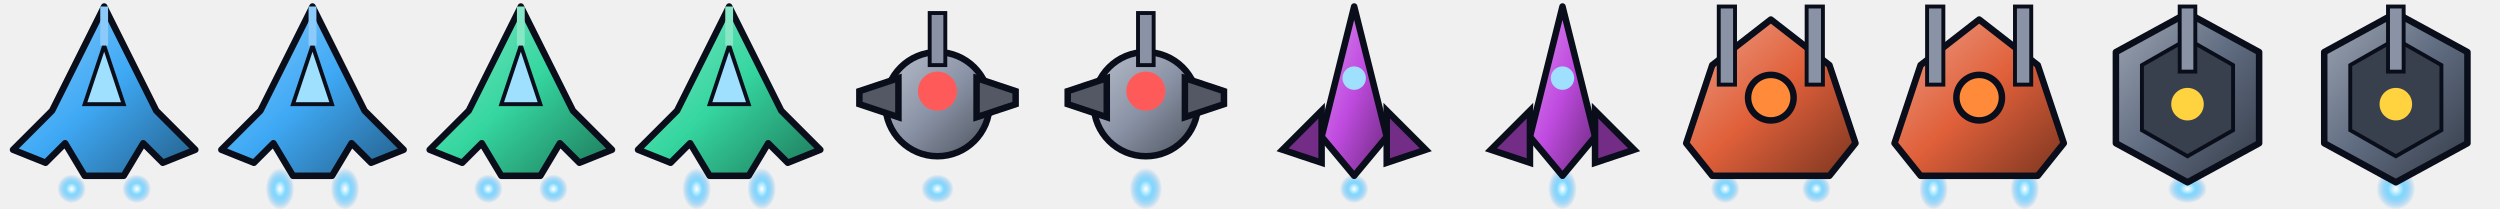
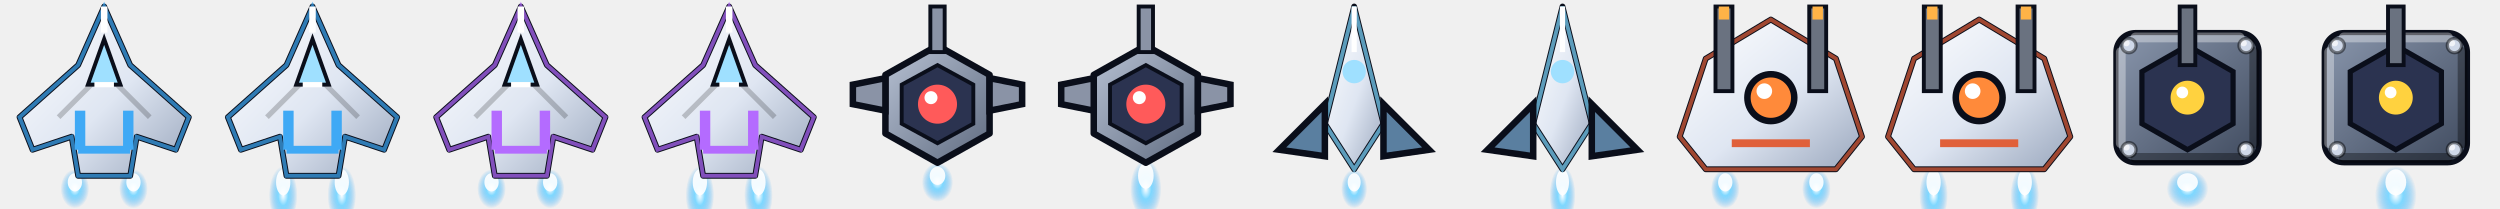
<svg xmlns="http://www.w3.org/2000/svg" width="384" height="32" viewBox="0 0 384 32">
  <defs>
-     <linearGradient id="hull-3fa9f5" x1="0" y1="0" x2="1" y2="1">
-       <stop offset="0" stop-color="#8ccbf9" />
-       <stop offset="0.5" stop-color="#3fa9f5" />
-       <stop offset="1" stop-color="#235d87" />
+     <linearGradient id="hull" x1="0" y1="0" x2="1" y2="1">
+       <stop offset="0" stop-color="#ffffff" />
+       <stop offset="0.55" stop-color="#dfe6f2" />
+       <stop offset="1" stop-color="#9aa7bd" />
    </linearGradient>
-     <linearGradient id="hull-35d6a0" x1="0" y1="0" x2="1" y2="1">
-       <stop offset="0" stop-color="#86e6c6" />
-       <stop offset="0.5" stop-color="#35d6a0" />
-       <stop offset="1" stop-color="#1d7658" />
+     <linearGradient id="hullg" x1="0" y1="0" x2="1" y2="1">
+       <stop offset="0" stop-color="#b8c2d4" />
+       <stop offset="1" stop-color="#5f6b80" />
    </linearGradient>
-     <linearGradient id="hull-8a93a6" x1="0" y1="0" x2="1" y2="1">
-       <stop offset="0" stop-color="#b9beca" />
-       <stop offset="0.5" stop-color="#8a93a6" />
-       <stop offset="1" stop-color="#4c515b" />
-     </linearGradient>
-     <linearGradient id="hull-c04be0" x1="0" y1="0" x2="1" y2="1">
-       <stop offset="0" stop-color="#d993ec" />
-       <stop offset="0.5" stop-color="#c04be0" />
-       <stop offset="1" stop-color="#6a297b" />
-     </linearGradient>
-     <linearGradient id="hull-e0603a" x1="0" y1="0" x2="1" y2="1">
-       <stop offset="0" stop-color="#eca089" />
-       <stop offset="0.5" stop-color="#e0603a" />
-       <stop offset="1" stop-color="#7b3520" />
-     </linearGradient>
-     <linearGradient id="hull-5f6b80" x1="0" y1="0" x2="1" y2="1">
-       <stop offset="0" stop-color="#9fa6b3" />
-       <stop offset="0.5" stop-color="#5f6b80" />
-       <stop offset="1" stop-color="#343b46" />
+     <linearGradient id="plateg" x1="0" y1="0" x2="1" y2="1">
+       <stop offset="0" stop-color="#8a97ad" />
+       <stop offset="1" stop-color="#3f4a5e" />
    </linearGradient>
    <radialGradient id="engine" cx="0.5" cy="0.5" r="0.5">
      <stop offset="0" stop-color="#ffffff" />
-       <stop offset="0.4" stop-color="#7fd8ff" />
+       <stop offset="0.35" stop-color="#7fd8ff" />
      <stop offset="1" stop-color="rgba(63,169,245,0)" />
    </radialGradient>
  </defs>
  <g transform="translate(0 0)">
-     <ellipse cx="11" cy="29" rx="2.2" ry="2.2" fill="url(#engine)" />
-     <ellipse cx="21" cy="29" rx="2.2" ry="2.2" fill="url(#engine)" />
-     <path d="M16 1 l8 16 l6 6 l-5 2 l-3 -3 l-3 5 h-6 l-3 -5 l-3 3 l-5 -2 l6 -6z" fill="url(#hull-3fa9f5)" stroke="#0a0e1a" stroke-linejoin="round" />
-     <path d="M16 7 l3 9 h-6z" fill="#9fe0ff" stroke="#0a0e1a" stroke-width=".6" />
-     <line x1="16" y1="1" x2="16" y2="7" stroke="#8ccbf9" stroke-width="1.2" />
+     <ellipse cx="11.5" cy="29" rx="2.2" ry="3" fill="url(#engine)" />
+     <ellipse cx="11.5" cy="28" rx="1.1" ry="1.4" fill="#ffffff" opacity=".9" />
+     <ellipse cx="20.5" cy="29" rx="2.2" ry="3" fill="url(#engine)" />
+     <ellipse cx="20.5" cy="28" rx="1.1" ry="1.4" fill="#ffffff" opacity=".9" />
+     <path d="M16 1 l4 9 l9 8 l-2 5 l-6 -2 l-1 6 h-8 l-1 -6 l-6 2 l-2 -5 l9 -8z" fill="url(#hull)" stroke="#0a0e1a" stroke-width=".9" stroke-linejoin="round" />
+     <path d="M16 1 l4 9 l9 8 l-2 5 l-6 -2 l-1 6 h-8 l-1 -6 l-6 2 l-2 -5 l9 -8z" fill="none" stroke="#3fa9f5" stroke-width=".6" opacity=".7" />
+     <path d="M12 23 h8" fill="none" stroke="#3fa9f5" stroke-width="1.2" />
+     <path d="M9 18 l7 -7 l7 7" fill="none" stroke="rgba(0,0,0,.2)" stroke-width=".8" />
+     <path d="M16 6 l2.5 7 h-5z" fill="#9fe0ff" stroke="#0a0e1a" stroke-width=".6" />
+     <path d="M14.5 13 h3" fill="none" stroke="#fff" stroke-width=".8" />
+     <rect x="11.5" y="17" width="1.6" height="6" fill="#3fa9f5" />
+     <rect x="18.9" y="17" width="1.6" height="6" fill="#3fa9f5" />
+     <line x1="16" y1="1" x2="16" y2="5" stroke="#fff" stroke-width="1" />
  </g>
  <g transform="translate(32 0)">
-     <ellipse cx="11" cy="29" rx="2.2" ry="3.2" fill="url(#engine)" />
-     <ellipse cx="21" cy="29" rx="2.2" ry="3.2" fill="url(#engine)" />
-     <path d="M16 1 l8 16 l6 6 l-5 2 l-3 -3 l-3 5 h-6 l-3 -5 l-3 3 l-5 -2 l6 -6z" fill="url(#hull-3fa9f5)" stroke="#0a0e1a" stroke-linejoin="round" />
-     <path d="M16 7 l3 9 h-6z" fill="#9fe0ff" stroke="#0a0e1a" stroke-width=".6" />
-     <line x1="16" y1="1" x2="16" y2="7" stroke="#8ccbf9" stroke-width="1.2" />
+     <ellipse cx="11.5" cy="30" rx="2.2" ry="4.5" fill="url(#engine)" />
+     <ellipse cx="11.5" cy="28" rx="1.1" ry="2" fill="#ffffff" opacity=".9" />
+     <ellipse cx="20.5" cy="30" rx="2.2" ry="4.5" fill="url(#engine)" />
+     <ellipse cx="20.5" cy="28" rx="1.1" ry="2" fill="#ffffff" opacity=".9" />
+     <path d="M16 1 l4 9 l9 8 l-2 5 l-6 -2 l-1 6 h-8 l-1 -6 l-6 2 l-2 -5 l9 -8z" fill="url(#hull)" stroke="#0a0e1a" stroke-width=".9" stroke-linejoin="round" />
+     <path d="M16 1 l4 9 l9 8 l-2 5 l-6 -2 l-1 6 h-8 l-1 -6 l-6 2 l-2 -5 l9 -8z" fill="none" stroke="#3fa9f5" stroke-width=".6" opacity=".7" />
+     <path d="M12 23 h8" fill="none" stroke="#3fa9f5" stroke-width="1.2" />
+     <path d="M9 18 l7 -7 l7 7" fill="none" stroke="rgba(0,0,0,.2)" stroke-width=".8" />
+     <path d="M16 6 l2.5 7 h-5z" fill="#9fe0ff" stroke="#0a0e1a" stroke-width=".6" />
+     <path d="M14.5 13 h3" fill="none" stroke="#fff" stroke-width=".8" />
+     <rect x="11.5" y="17" width="1.6" height="6" fill="#3fa9f5" />
+     <rect x="18.9" y="17" width="1.6" height="6" fill="#3fa9f5" />
+     <line x1="16" y1="1" x2="16" y2="5" stroke="#fff" stroke-width="1" />
  </g>
  <g transform="translate(64 0)">
-     <ellipse cx="11" cy="29" rx="2.2" ry="2.2" fill="url(#engine)" />
-     <ellipse cx="21" cy="29" rx="2.2" ry="2.2" fill="url(#engine)" />
-     <path d="M16 1 l8 16 l6 6 l-5 2 l-3 -3 l-3 5 h-6 l-3 -5 l-3 3 l-5 -2 l6 -6z" fill="url(#hull-35d6a0)" stroke="#0a0e1a" stroke-linejoin="round" />
-     <path d="M16 7 l3 9 h-6z" fill="#9fe0ff" stroke="#0a0e1a" stroke-width=".6" />
-     <line x1="16" y1="1" x2="16" y2="7" stroke="#86e6c6" stroke-width="1.2" />
+     <ellipse cx="11.5" cy="29" rx="2.2" ry="3" fill="url(#engine)" />
+     <ellipse cx="11.5" cy="28" rx="1.1" ry="1.4" fill="#ffffff" opacity=".9" />
+     <ellipse cx="20.5" cy="29" rx="2.2" ry="3" fill="url(#engine)" />
+     <ellipse cx="20.5" cy="28" rx="1.1" ry="1.4" fill="#ffffff" opacity=".9" />
+     <path d="M16 1 l4 9 l9 8 l-2 5 l-6 -2 l-1 6 h-8 l-1 -6 l-6 2 l-2 -5 l9 -8z" fill="url(#hull)" stroke="#0a0e1a" stroke-width=".9" stroke-linejoin="round" />
+     <path d="M16 1 l4 9 l9 8 l-2 5 l-6 -2 l-1 6 h-8 l-1 -6 l-6 2 l-2 -5 l9 -8z" fill="none" stroke="#b46bff" stroke-width=".6" opacity=".7" />
+     <path d="M12 23 h8" fill="none" stroke="#b46bff" stroke-width="1.2" />
+     <path d="M9 18 l7 -7 l7 7" fill="none" stroke="rgba(0,0,0,.2)" stroke-width=".8" />
+     <path d="M16 6 l2.5 7 h-5z" fill="#9fe0ff" stroke="#0a0e1a" stroke-width=".6" />
+     <path d="M14.5 13 h3" fill="none" stroke="#fff" stroke-width=".8" />
+     <rect x="11.5" y="17" width="1.6" height="6" fill="#b46bff" />
+     <rect x="18.9" y="17" width="1.6" height="6" fill="#b46bff" />
+     <line x1="16" y1="1" x2="16" y2="5" stroke="#fff" stroke-width="1" />
  </g>
  <g transform="translate(96 0)">
-     <ellipse cx="11" cy="29" rx="2.2" ry="3.2" fill="url(#engine)" />
-     <ellipse cx="21" cy="29" rx="2.2" ry="3.2" fill="url(#engine)" />
-     <path d="M16 1 l8 16 l6 6 l-5 2 l-3 -3 l-3 5 h-6 l-3 -5 l-3 3 l-5 -2 l6 -6z" fill="url(#hull-35d6a0)" stroke="#0a0e1a" stroke-linejoin="round" />
-     <path d="M16 7 l3 9 h-6z" fill="#9fe0ff" stroke="#0a0e1a" stroke-width=".6" />
-     <line x1="16" y1="1" x2="16" y2="7" stroke="#86e6c6" stroke-width="1.2" />
+     <ellipse cx="11.5" cy="30" rx="2.2" ry="4.5" fill="url(#engine)" />
+     <ellipse cx="11.5" cy="28" rx="1.1" ry="2" fill="#ffffff" opacity=".9" />
+     <ellipse cx="20.5" cy="30" rx="2.2" ry="4.5" fill="url(#engine)" />
+     <ellipse cx="20.5" cy="28" rx="1.1" ry="2" fill="#ffffff" opacity=".9" />
+     <path d="M16 1 l4 9 l9 8 l-2 5 l-6 -2 l-1 6 h-8 l-1 -6 l-6 2 l-2 -5 l9 -8z" fill="url(#hull)" stroke="#0a0e1a" stroke-width=".9" stroke-linejoin="round" />
+     <path d="M16 1 l4 9 l9 8 l-2 5 l-6 -2 l-1 6 h-8 l-1 -6 l-6 2 l-2 -5 l9 -8z" fill="none" stroke="#b46bff" stroke-width=".6" opacity=".7" />
+     <path d="M12 23 h8" fill="none" stroke="#b46bff" stroke-width="1.2" />
+     <path d="M9 18 l7 -7 l7 7" fill="none" stroke="rgba(0,0,0,.2)" stroke-width=".8" />
+     <path d="M16 6 l2.5 7 h-5z" fill="#9fe0ff" stroke="#0a0e1a" stroke-width=".6" />
+     <path d="M14.5 13 h3" fill="none" stroke="#fff" stroke-width=".8" />
+     <rect x="11.5" y="17" width="1.6" height="6" fill="#b46bff" />
+     <rect x="18.9" y="17" width="1.6" height="6" fill="#b46bff" />
+     <line x1="16" y1="1" x2="16" y2="5" stroke="#fff" stroke-width="1" />
  </g>
  <g transform="translate(128 0)">
-     <ellipse cx="16" cy="29" rx="2.5" ry="2.2" fill="url(#engine)" />
-     <circle cx="16" cy="16" r="8" fill="url(#hull-8a93a6)" stroke="#0a0e1a" />
-     <path d="M4 14 l6 -2 v6 l-6 -2z M28 14 l-6 -2 v6 l6 -2z" fill="#535864" stroke="#0a0e1a" />
-     <circle cx="16" cy="14" r="3" fill="#ff5a5a" />
-     <rect x="14.8" y="2" width="2.4" height="8" fill="#8a93a6" stroke="#0a0e1a" stroke-width=".6" />
+     <ellipse cx="16" cy="28" rx="2.4" ry="3" fill="url(#engine)" />
+     <ellipse cx="16" cy="27" rx="1.2" ry="1.4" fill="#ffffff" opacity=".9" />
+     <polygon points="16,7 24,11.5 24,20.5 16,25 8,20.5 8,11.5" fill="url(#hullg)" stroke="#0a0e1a" stroke-linejoin="round" />
+     <polygon points="16,10 21.5,13 21.5,19 16,22 10.5,19 10.5,13" fill="#2b3350" stroke="#0a0e1a" stroke-width=".6" />
+     <circle cx="16" cy="16" r="3" fill="#ff5a5a" />
+     <circle cx="15" cy="15" r="1" fill="#fff" />
+     <path d="M3 13 l5 -1 v5 l-5 -1z M29 13 l-5 -1 v5 l5 -1z" fill="#8a93a6" stroke="#0a0e1a" />
+     <rect x="14.9" y="1" width="2.2" height="7" fill="#8a93a6" stroke="#0a0e1a" stroke-width=".6" />
  </g>
  <g transform="translate(160 0)">
-     <ellipse cx="16" cy="29" rx="2.5" ry="3.2" fill="url(#engine)" />
-     <circle cx="16" cy="16" r="8" fill="url(#hull-8a93a6)" stroke="#0a0e1a" />
-     <path d="M4 14 l6 -2 v6 l-6 -2z M28 14 l-6 -2 v6 l6 -2z" fill="#535864" stroke="#0a0e1a" />
-     <circle cx="16" cy="14" r="3" fill="#ff5a5a" />
-     <rect x="14.8" y="2" width="2.4" height="8" fill="#8a93a6" stroke="#0a0e1a" stroke-width=".6" />
+     <ellipse cx="16" cy="29" rx="2.4" ry="4.5" fill="url(#engine)" />
+     <ellipse cx="16" cy="27" rx="1.2" ry="2" fill="#ffffff" opacity=".9" />
+     <polygon points="16,7 24,11.5 24,20.5 16,25 8,20.5 8,11.5" fill="url(#hullg)" stroke="#0a0e1a" stroke-linejoin="round" />
+     <polygon points="16,10 21.5,13 21.5,19 16,22 10.5,19 10.5,13" fill="#2b3350" stroke="#0a0e1a" stroke-width=".6" />
+     <circle cx="16" cy="16" r="3" fill="#ff5a5a" />
+     <circle cx="15" cy="15" r="1" fill="#fff" />
+     <path d="M3 13 l5 -1 v5 l-5 -1z M29 13 l-5 -1 v5 l5 -1z" fill="#8a93a6" stroke="#0a0e1a" />
+     <rect x="14.9" y="1" width="2.2" height="7" fill="#8a93a6" stroke="#0a0e1a" stroke-width=".6" />
  </g>
  <g transform="translate(192 0)">
-     <ellipse cx="16" cy="29" rx="2.2" ry="2.2" fill="url(#engine)" />
-     <path d="M16 1 l5 20 l-5 6 l-5 -6z" fill="url(#hull-c04be0)" stroke="#0a0e1a" stroke-linejoin="round" />
-     <path d="M11 17 l-6 6 l6 2z M21 17 l6 6 l-6 2z" fill="#732d86" stroke="#0a0e1a" />
-     <circle cx="16" cy="12" r="1.8" fill="#9fe0ff" />
+     <ellipse cx="16" cy="29" rx="2" ry="3" fill="url(#engine)" />
+     <ellipse cx="16" cy="28" rx="1" ry="1.4" fill="#ffffff" opacity=".9" />
+     <path d="M16 1 l4.5 18 l-4.5 7 l-4.5 -7z" fill="url(#hull)" stroke="#0a0e1a" stroke-width=".9" stroke-linejoin="round" />
+     <path d="M16 1 l4.5 18 l-4.5 7 l-4.5 -7z" fill="none" stroke="#7fd8ff" stroke-width=".6" opacity=".7" />
+     <path d="M11.5 16 l-7 7 l7 1z M20.5 16 l7 7 l-7 1z" fill="#5a7fa0" stroke="#0a0e1a" />
+     <circle cx="16" cy="11" r="1.8" fill="#9fe0ff" />
+     <line x1="16" y1="1" x2="16" y2="8" stroke="#fff" stroke-width="0.8" />
  </g>
  <g transform="translate(224 0)">
-     <ellipse cx="16" cy="29" rx="2.2" ry="3.2" fill="url(#engine)" />
-     <path d="M16 1 l5 20 l-5 6 l-5 -6z" fill="url(#hull-c04be0)" stroke="#0a0e1a" stroke-linejoin="round" />
-     <path d="M11 17 l-6 6 l6 2z M21 17 l6 6 l-6 2z" fill="#732d86" stroke="#0a0e1a" />
-     <circle cx="16" cy="12" r="1.8" fill="#9fe0ff" />
+     <ellipse cx="16" cy="30" rx="2" ry="4.5" fill="url(#engine)" />
+     <ellipse cx="16" cy="28" rx="1" ry="2" fill="#ffffff" opacity=".9" />
+     <path d="M16 1 l4.5 18 l-4.5 7 l-4.5 -7z" fill="url(#hull)" stroke="#0a0e1a" stroke-width=".9" stroke-linejoin="round" />
+     <path d="M16 1 l4.5 18 l-4.5 7 l-4.5 -7z" fill="none" stroke="#7fd8ff" stroke-width=".6" opacity=".7" />
+     <path d="M11.5 16 l-7 7 l7 1z M20.5 16 l7 7 l-7 1z" fill="#5a7fa0" stroke="#0a0e1a" />
+     <circle cx="16" cy="11" r="1.8" fill="#9fe0ff" />
+     <line x1="16" y1="1" x2="16" y2="8" stroke="#fff" stroke-width="0.8" />
  </g>
  <g transform="translate(256 0)">
-     <ellipse cx="9" cy="29" rx="2.2" ry="2.2" fill="url(#engine)" />
-     <ellipse cx="23" cy="29" rx="2.2" ry="2.2" fill="url(#engine)" />
-     <path d="M16 3 l9 7 l4 12 l-4 5 h-18 l-4 -5 l4 -12z" fill="url(#hull-e0603a)" stroke="#0a0e1a" stroke-linejoin="round" />
-     <rect x="8" y="1" width="2.5" height="12" fill="#8a93a6" stroke="#0a0e1a" stroke-width=".6" />
-     <rect x="21.5" y="1" width="2.5" height="12" fill="#8a93a6" stroke="#0a0e1a" stroke-width=".6" />
-     <circle cx="16" cy="15" r="3.5" fill="#ff8a3a" stroke="#0a0e1a" />
+     <ellipse cx="9" cy="29" rx="2.2" ry="3" fill="url(#engine)" />
+     <ellipse cx="9" cy="28" rx="1.1" ry="1.4" fill="#ffffff" opacity=".9" />
+     <ellipse cx="23" cy="29" rx="2.2" ry="3" fill="url(#engine)" />
+     <ellipse cx="23" cy="28" rx="1.1" ry="1.4" fill="#ffffff" opacity=".9" />
+     <path d="M16 3 l10 6 l4 12 l-4 5 h-20 l-4 -5 l4 -12z" fill="url(#hull)" stroke="#0a0e1a" stroke-width=".9" stroke-linejoin="round" />
+     <path d="M16 3 l10 6 l4 12 l-4 5 h-20 l-4 -5 l4 -12z" fill="none" stroke="#e0603a" stroke-width=".6" opacity=".7" />
+     <rect x="7.5" y="1" width="2.6" height="13" fill="#6a7280" stroke="#0a0e1a" stroke-width=".6" />
+     <rect x="21.9" y="1" width="2.6" height="13" fill="#6a7280" stroke="#0a0e1a" stroke-width=".6" />
+     <rect x="8" y="1" width="1.6" height="2" fill="#ffb347" />
+     <rect x="22.4" y="1" width="1.6" height="2" fill="#ffb347" />
+     <circle cx="16" cy="15" r="3.6" fill="#ff8a3a" stroke="#0a0e1a" />
+     <circle cx="15" cy="14" r="1.2" fill="#fff" />
+     <path d="M10 22 h12" fill="none" stroke="#e0603a" stroke-width="1.2" />
  </g>
  <g transform="translate(288 0)">
-     <ellipse cx="9" cy="29" rx="2.2" ry="3.2" fill="url(#engine)" />
-     <ellipse cx="23" cy="29" rx="2.2" ry="3.2" fill="url(#engine)" />
-     <path d="M16 3 l9 7 l4 12 l-4 5 h-18 l-4 -5 l4 -12z" fill="url(#hull-e0603a)" stroke="#0a0e1a" stroke-linejoin="round" />
-     <rect x="8" y="1" width="2.5" height="12" fill="#8a93a6" stroke="#0a0e1a" stroke-width=".6" />
-     <rect x="21.5" y="1" width="2.5" height="12" fill="#8a93a6" stroke="#0a0e1a" stroke-width=".6" />
-     <circle cx="16" cy="15" r="3.5" fill="#ff8a3a" stroke="#0a0e1a" />
+     <ellipse cx="9" cy="30" rx="2.2" ry="4.5" fill="url(#engine)" />
+     <ellipse cx="9" cy="28" rx="1.1" ry="2" fill="#ffffff" opacity=".9" />
+     <ellipse cx="23" cy="30" rx="2.2" ry="4.5" fill="url(#engine)" />
+     <ellipse cx="23" cy="28" rx="1.1" ry="2" fill="#ffffff" opacity=".9" />
+     <path d="M16 3 l10 6 l4 12 l-4 5 h-20 l-4 -5 l4 -12z" fill="url(#hull)" stroke="#0a0e1a" stroke-width=".9" stroke-linejoin="round" />
+     <path d="M16 3 l10 6 l4 12 l-4 5 h-20 l-4 -5 l4 -12z" fill="none" stroke="#e0603a" stroke-width=".6" opacity=".7" />
+     <rect x="7.5" y="1" width="2.6" height="13" fill="#6a7280" stroke="#0a0e1a" stroke-width=".6" />
+     <rect x="21.9" y="1" width="2.6" height="13" fill="#6a7280" stroke="#0a0e1a" stroke-width=".6" />
+     <rect x="8" y="1" width="1.6" height="2" fill="#ffb347" />
+     <rect x="22.4" y="1" width="1.6" height="2" fill="#ffb347" />
+     <circle cx="16" cy="15" r="3.6" fill="#ff8a3a" stroke="#0a0e1a" />
+     <circle cx="15" cy="14" r="1.2" fill="#fff" />
+     <path d="M10 22 h12" fill="none" stroke="#e0603a" stroke-width="1.2" />
  </g>
  <g transform="translate(320 0)">
-     <ellipse cx="16" cy="29" rx="3" ry="2.2" fill="url(#engine)" />
-     <path d="M16 2 l11 6 v14 l-11 6 l-11 -6 v-14z" fill="url(#hull-5f6b80)" stroke="#0a0e1a" stroke-linejoin="round" />
-     <path d="M16 6 l7 4 v10 l-7 4 l-7 -4 v-10z" fill="#39404d" stroke="#0a0e1a" stroke-width=".6" />
-     <rect x="14.8" y="1" width="2.4" height="10" fill="#8a93a6" stroke="#0a0e1a" stroke-width=".6" />
-     <circle cx="16" cy="16" r="2.5" fill="#ffd23f" />
+     <ellipse cx="16" cy="29" rx="3.2" ry="3" fill="url(#engine)" />
+     <ellipse cx="16" cy="28" rx="1.6" ry="1.4" fill="#ffffff" opacity=".9" />
+     <rect x="5" y="5" width="22" height="20" fill="url(#plateg)" rx="3" stroke="#0a0e1a" stroke-width=".8" />
+     <path d="M8 5.75 H24 M5.75 8 V22" fill="none" stroke="rgba(255,255,255,.35)" stroke-width="1.5" stroke-linecap="round" />
+     <path d="M8 24.25 H24 M26.25 8 V22" fill="none" stroke="rgba(0,0,0,.35)" stroke-width="1.5" stroke-linecap="round" />
+     <polygon points="16,7 23,11 23,19 16,23 9,19 9,11" fill="#2b3350" stroke="#0a0e1a" stroke-width=".8" />
+     <circle cx="7" cy="7" r="1.1" fill="#cfd8e8" />
+     <circle cx="6.62" cy="6.62" r="0.5" fill="rgba(255,255,255,.7)" />
+     <circle cx="7" cy="7" r="1.1" fill="none" stroke="rgba(0,0,0,.45)" stroke-width=".5" />
+     <circle cx="25" cy="7" r="1.1" fill="#cfd8e8" />
+     <circle cx="24.62" cy="6.62" r="0.5" fill="rgba(255,255,255,.7)" />
+     <circle cx="25" cy="7" r="1.1" fill="none" stroke="rgba(0,0,0,.45)" stroke-width=".5" />
+     <circle cx="7" cy="23" r="1.1" fill="#cfd8e8" />
+     <circle cx="6.62" cy="22.62" r="0.5" fill="rgba(255,255,255,.7)" />
+     <circle cx="7" cy="23" r="1.1" fill="none" stroke="rgba(0,0,0,.45)" stroke-width=".5" />
+     <circle cx="25" cy="23" r="1.1" fill="#cfd8e8" />
+     <circle cx="24.62" cy="22.62" r="0.5" fill="rgba(255,255,255,.7)" />
+     <circle cx="25" cy="23" r="1.1" fill="none" stroke="rgba(0,0,0,.45)" stroke-width=".5" />
+     <rect x="14.8" y="1" width="2.4" height="9" fill="#6a7280" stroke="#0a0e1a" stroke-width=".6" />
+     <circle cx="16" cy="15" r="2.6" fill="#ffd23f" />
+     <circle cx="15.2" cy="14.2" r="0.9" fill="#fff" />
  </g>
  <g transform="translate(352 0)">
-     <ellipse cx="16" cy="29" rx="3" ry="3.2" fill="url(#engine)" />
-     <path d="M16 2 l11 6 v14 l-11 6 l-11 -6 v-14z" fill="url(#hull-5f6b80)" stroke="#0a0e1a" stroke-linejoin="round" />
-     <path d="M16 6 l7 4 v10 l-7 4 l-7 -4 v-10z" fill="#39404d" stroke="#0a0e1a" stroke-width=".6" />
-     <rect x="14.8" y="1" width="2.4" height="10" fill="#8a93a6" stroke="#0a0e1a" stroke-width=".6" />
-     <circle cx="16" cy="16" r="2.5" fill="#ffd23f" />
+     <ellipse cx="16" cy="30" rx="3.2" ry="4.5" fill="url(#engine)" />
+     <ellipse cx="16" cy="28" rx="1.6" ry="2" fill="#ffffff" opacity=".9" />
+     <rect x="5" y="5" width="22" height="20" fill="url(#plateg)" rx="3" stroke="#0a0e1a" stroke-width=".8" />
+     <path d="M8 5.75 H24 M5.75 8 V22" fill="none" stroke="rgba(255,255,255,.35)" stroke-width="1.5" stroke-linecap="round" />
+     <path d="M8 24.25 H24 M26.25 8 V22" fill="none" stroke="rgba(0,0,0,.35)" stroke-width="1.5" stroke-linecap="round" />
+     <polygon points="16,7 23,11 23,19 16,23 9,19 9,11" fill="#2b3350" stroke="#0a0e1a" stroke-width=".8" />
+     <circle cx="7" cy="7" r="1.1" fill="#cfd8e8" />
+     <circle cx="6.62" cy="6.62" r="0.5" fill="rgba(255,255,255,.7)" />
+     <circle cx="7" cy="7" r="1.1" fill="none" stroke="rgba(0,0,0,.45)" stroke-width=".5" />
+     <circle cx="25" cy="7" r="1.1" fill="#cfd8e8" />
+     <circle cx="24.62" cy="6.62" r="0.5" fill="rgba(255,255,255,.7)" />
+     <circle cx="25" cy="7" r="1.1" fill="none" stroke="rgba(0,0,0,.45)" stroke-width=".5" />
+     <circle cx="7" cy="23" r="1.1" fill="#cfd8e8" />
+     <circle cx="6.62" cy="22.62" r="0.5" fill="rgba(255,255,255,.7)" />
+     <circle cx="7" cy="23" r="1.1" fill="none" stroke="rgba(0,0,0,.45)" stroke-width=".5" />
+     <circle cx="25" cy="23" r="1.1" fill="#cfd8e8" />
+     <circle cx="24.62" cy="22.62" r="0.5" fill="rgba(255,255,255,.7)" />
+     <circle cx="25" cy="23" r="1.1" fill="none" stroke="rgba(0,0,0,.45)" stroke-width=".5" />
+     <rect x="14.8" y="1" width="2.4" height="9" fill="#6a7280" stroke="#0a0e1a" stroke-width=".6" />
+     <circle cx="16" cy="15" r="2.6" fill="#ffd23f" />
+     <circle cx="15.2" cy="14.2" r="0.9" fill="#fff" />
  </g>
</svg>
